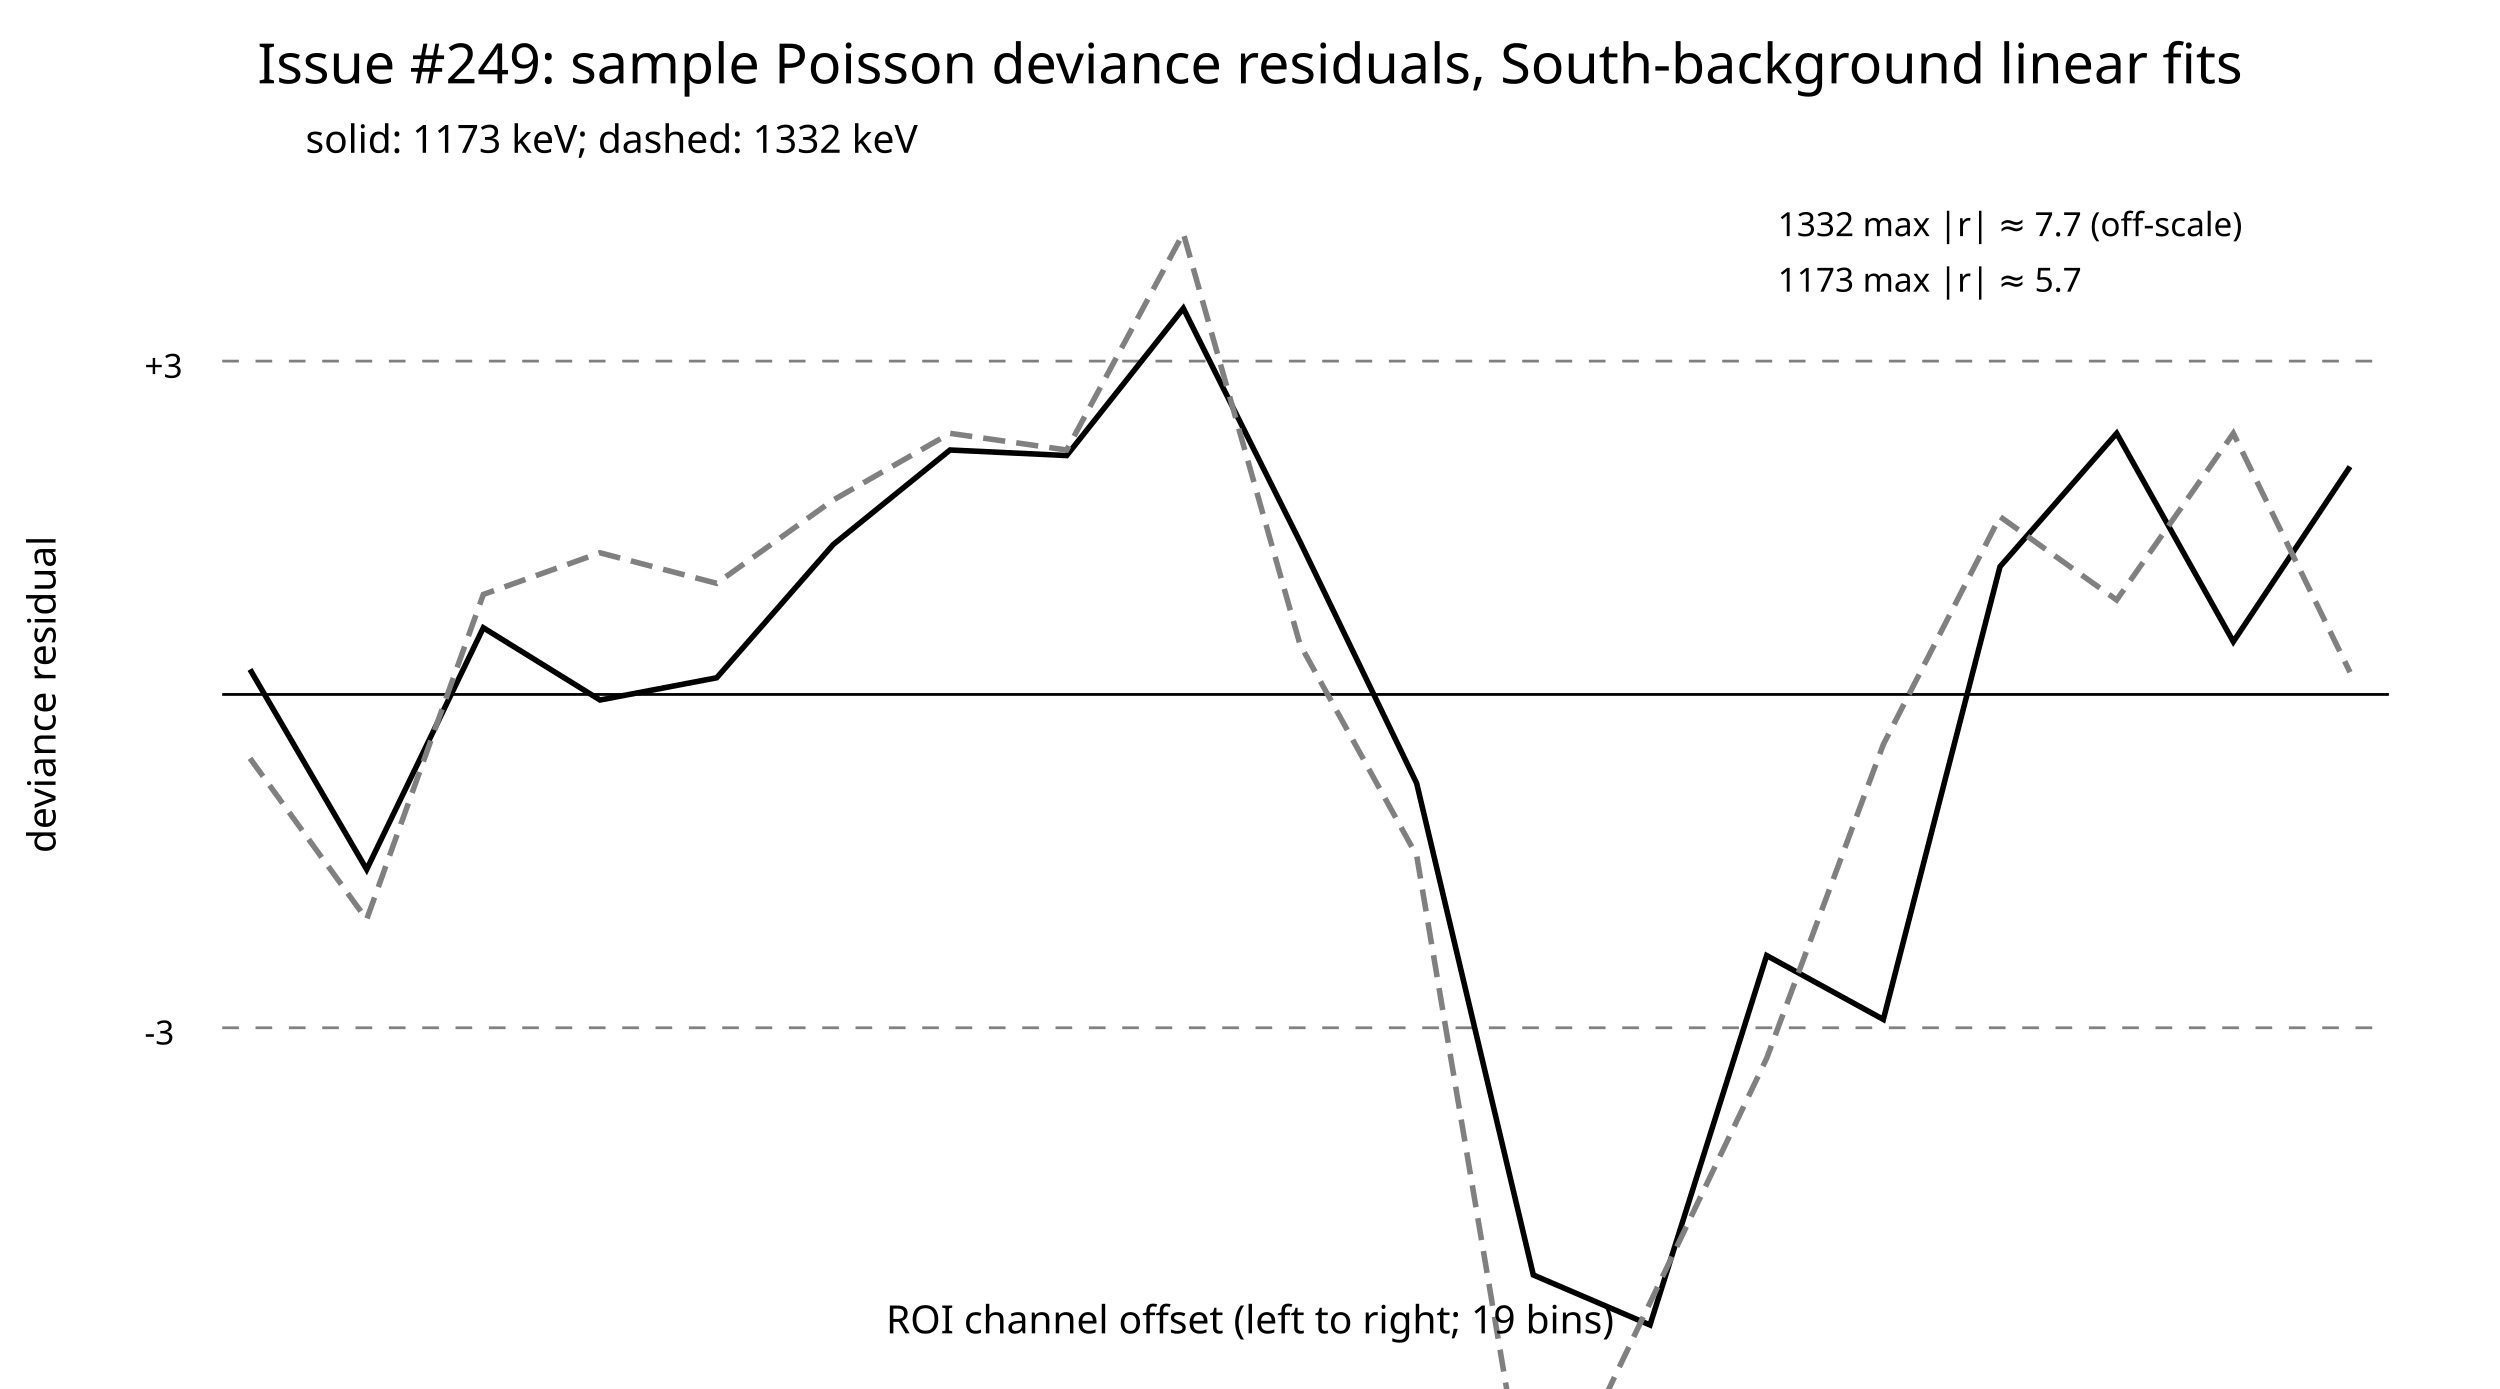
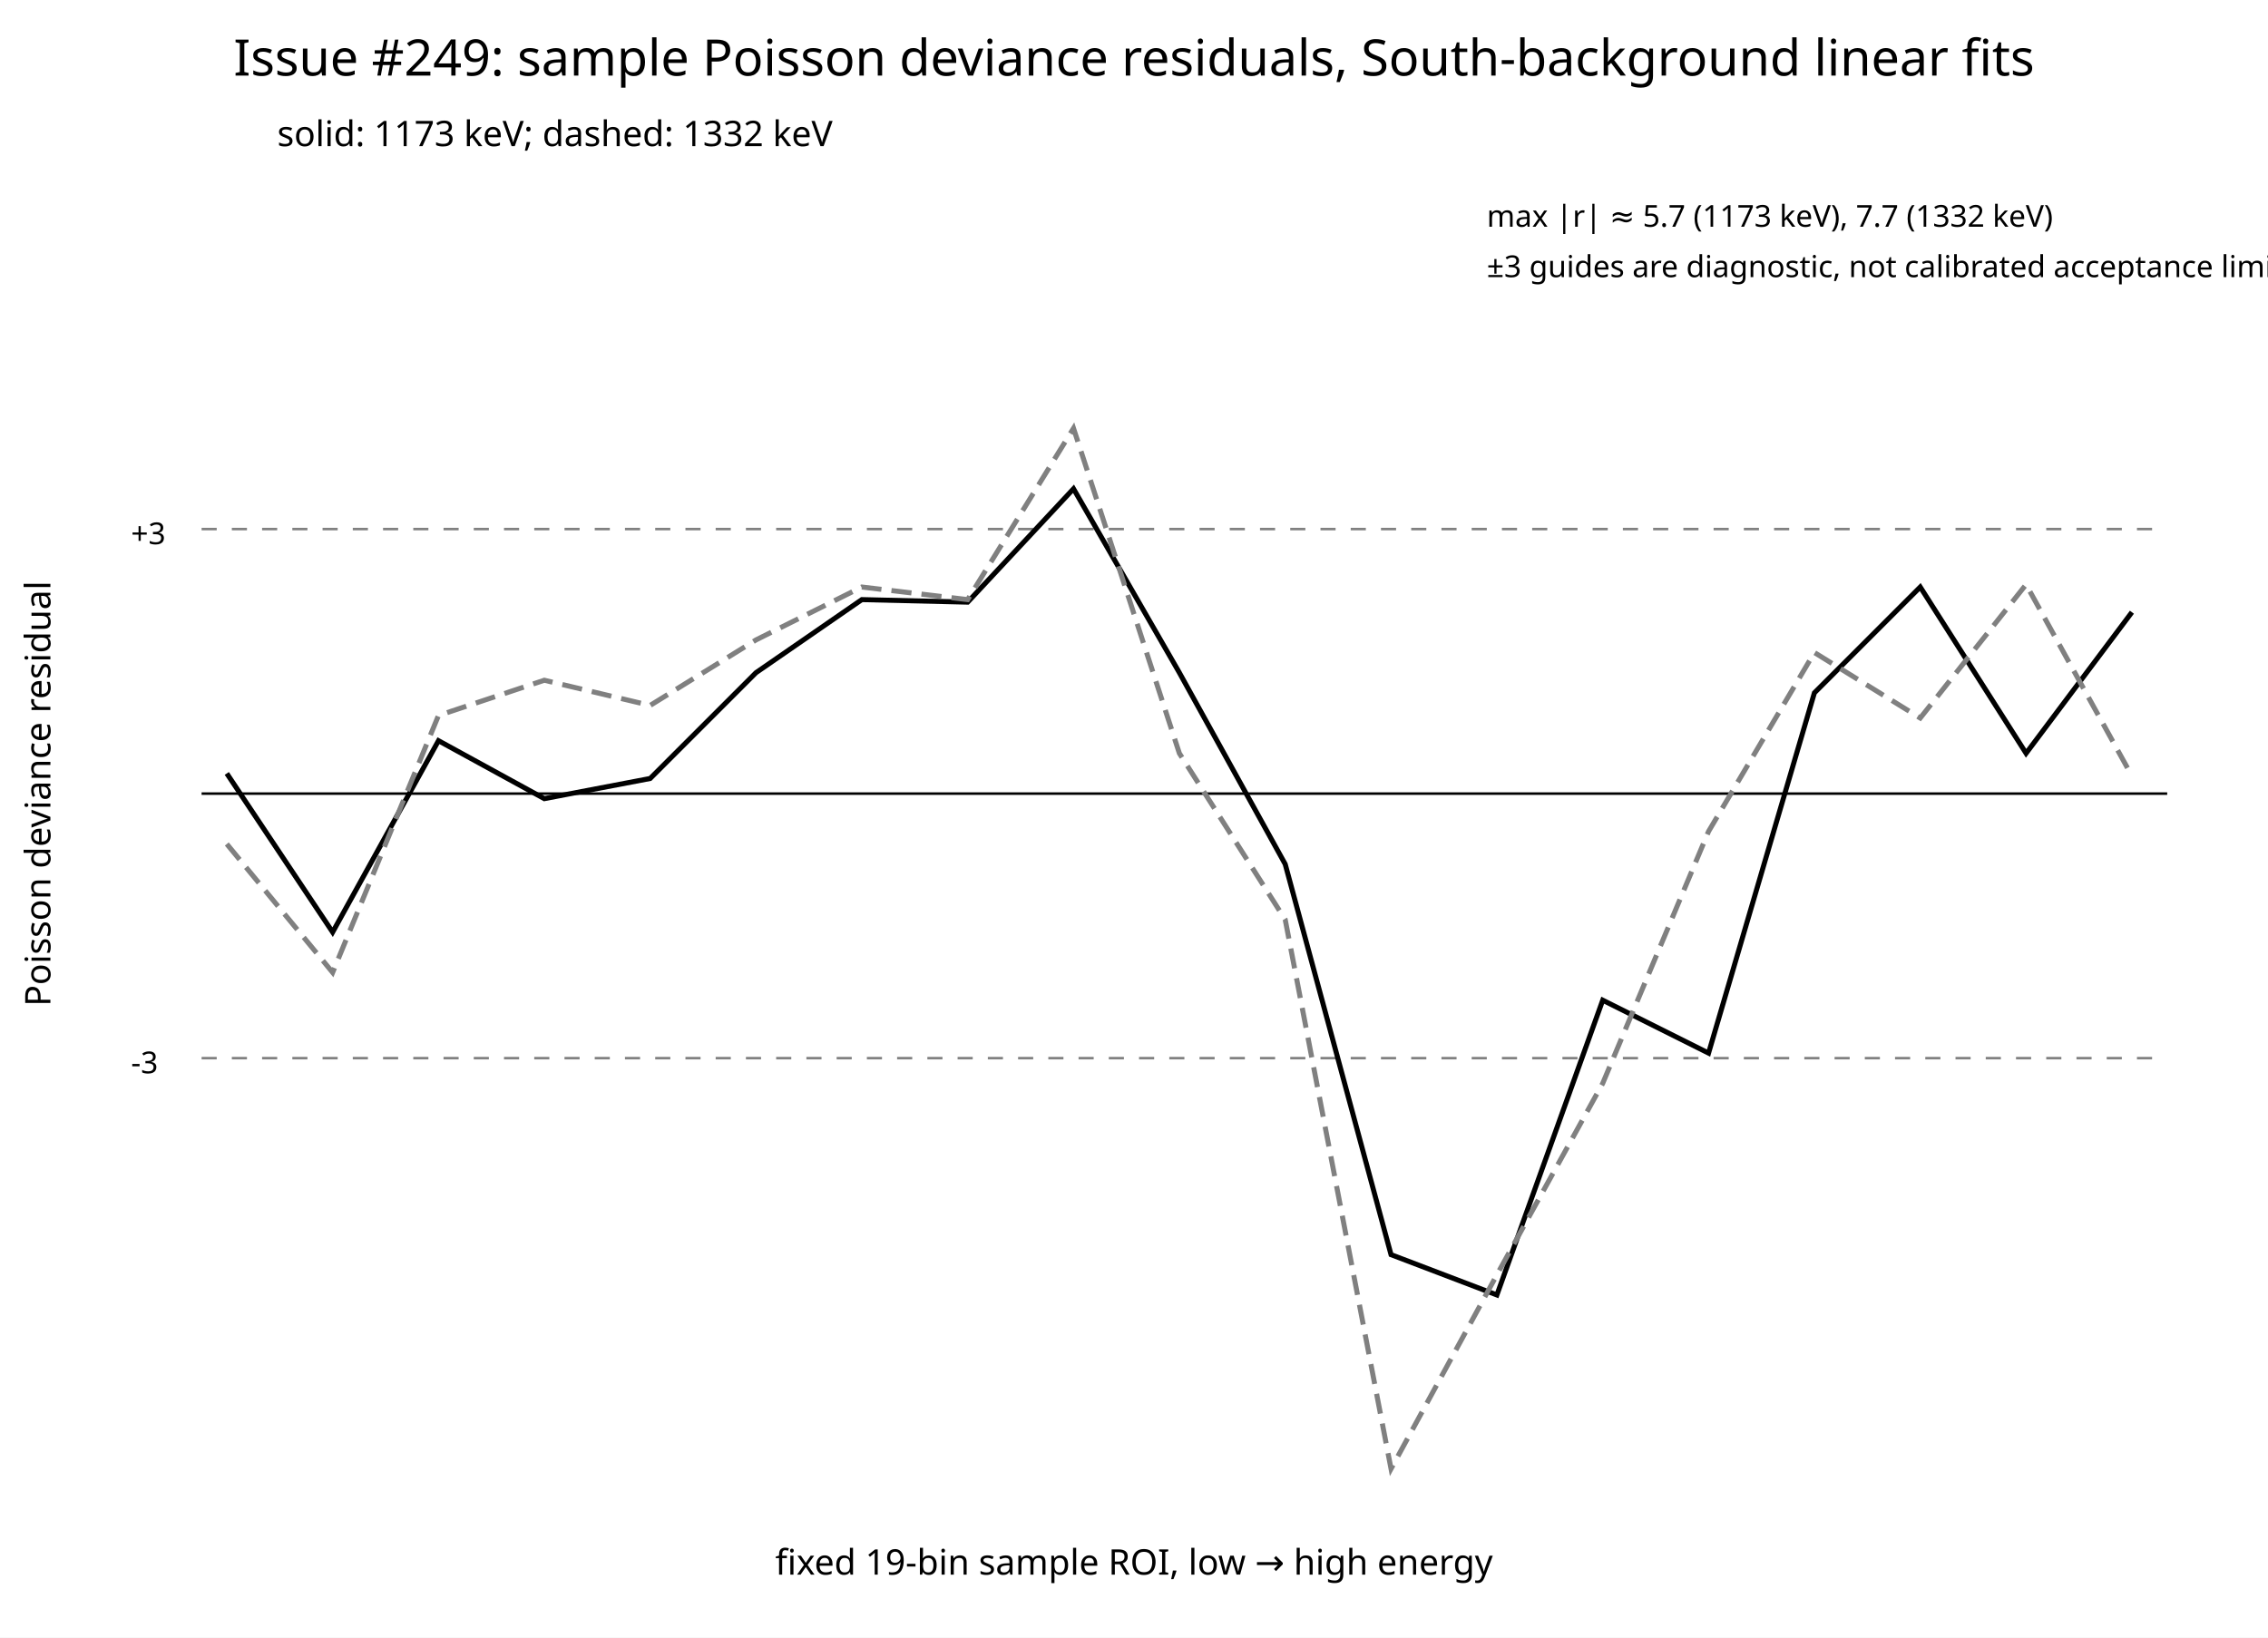
- <svg xmlns="http://www.w3.org/2000/svg" width="900" height="500" viewBox="0 0 900 500">
-   <rect width="900" height="500" fill="white" />
+ <svg xmlns="http://www.w3.org/2000/svg" width="900" height="650" viewBox="0 0 900 650">
+   <rect width="900" height="650" fill="white" />
  <text x="450" y="30" text-anchor="middle" font-family="sans-serif" font-size="20">Issue #249: sample Poisson deviance residuals, South-background linear fits</text>
-   <line x1="80" y1="250" x2="860" y2="250" stroke="black" stroke-width="1" />
-   <line x1="80" y1="130" x2="860" y2="130" stroke="gray" stroke-dasharray="6 6" />
-   <line x1="80" y1="370" x2="860" y2="370" stroke="gray" stroke-dasharray="6 6" />
-   <text x="52" y="136" font-family="sans-serif" font-size="12">+3</text>
-   <text x="52" y="376" font-family="sans-serif" font-size="12">-3</text>
-   <polyline fill="none" stroke="black" stroke-width="2" points="90,241 132,313 174,226 216,252 258,244 300,196 342,162 384,164 426,111 468,195 510,282 552,459 594,477 636,344 678,367 720,204 762,156 804,231 846,168" />
-   <polyline fill="none" stroke="gray" stroke-width="2" stroke-dasharray="8 4" points="90,273 132,331 174,214 216,199 258,210 300,180 342,156 384,162 426,84 468,232 510,308 552,557 594,469 636,381 678,268 720,186 762,216 804,156 846,242" />
-   <text x="110" y="55" font-family="sans-serif" font-size="14">solid: 1173 keV; dashed: 1332 keV</text>
-   <text x="450" y="480" text-anchor="middle" font-family="sans-serif" font-size="14">ROI channel offset (left to right; 19 bins)</text>
-   <text x="20" y="250" transform="rotate(-90 20 250)" text-anchor="middle" font-family="sans-serif" font-size="14">deviance residual</text>
-   <text x="640" y="85" font-family="sans-serif" font-size="12">1332 max |r| ≈ 7.7 (off-scale)</text>
-   <text x="640" y="105" font-family="sans-serif" font-size="12">1173 max |r| ≈ 5.7</text>
+   <line x1="80" y1="315" x2="860" y2="315" stroke="black" stroke-width="1" />
+   <line x1="80" y1="210" x2="860" y2="210" stroke="gray" stroke-dasharray="6 6" />
+   <line x1="80" y1="420" x2="860" y2="420" stroke="gray" stroke-dasharray="6 6" />
+   <text x="52" y="216" font-family="sans-serif" font-size="12">+3</text>
+   <text x="52" y="426" font-family="sans-serif" font-size="12">-3</text>
+   <polyline fill="none" stroke="black" stroke-width="2" points="90,307 132,370 174,294 216,317 258,309 300,267 342,238 384,239 426,194 468,267 510,343 552,498 594,514 636,397 678,418 720,275 762,233 804,299 846,243" />
+   <polyline fill="none" stroke="gray" stroke-width="2" stroke-dasharray="8 4" points="90,335 132,386 174,284 216,270 258,280 300,254 342,233 384,238 426,170 468,299 510,365 552,583 594,506 636,430 678,330 720,259 762,285 804,232 846,308" />
+   <text x="110" y="58" font-family="sans-serif" font-size="14">solid: 1173 keV; dashed: 1332 keV</text>
+   <text x="450" y="625" text-anchor="middle" font-family="sans-serif" font-size="14">fixed 19-bin sample ROI, low → high energy</text>
+   <text x="20" y="315" transform="rotate(-90 20 315)" text-anchor="middle" font-family="sans-serif" font-size="14">Poisson deviance residual</text>
+   <text x="590" y="90" font-family="sans-serif" font-size="12">max |r| ≈ 5.7 (1173 keV), 7.7 (1332 keV)</text>
+   <text x="590" y="110" font-family="sans-serif" font-size="12">±3 guides are diagnostic, not calibrated acceptance limits</text>
</svg>
